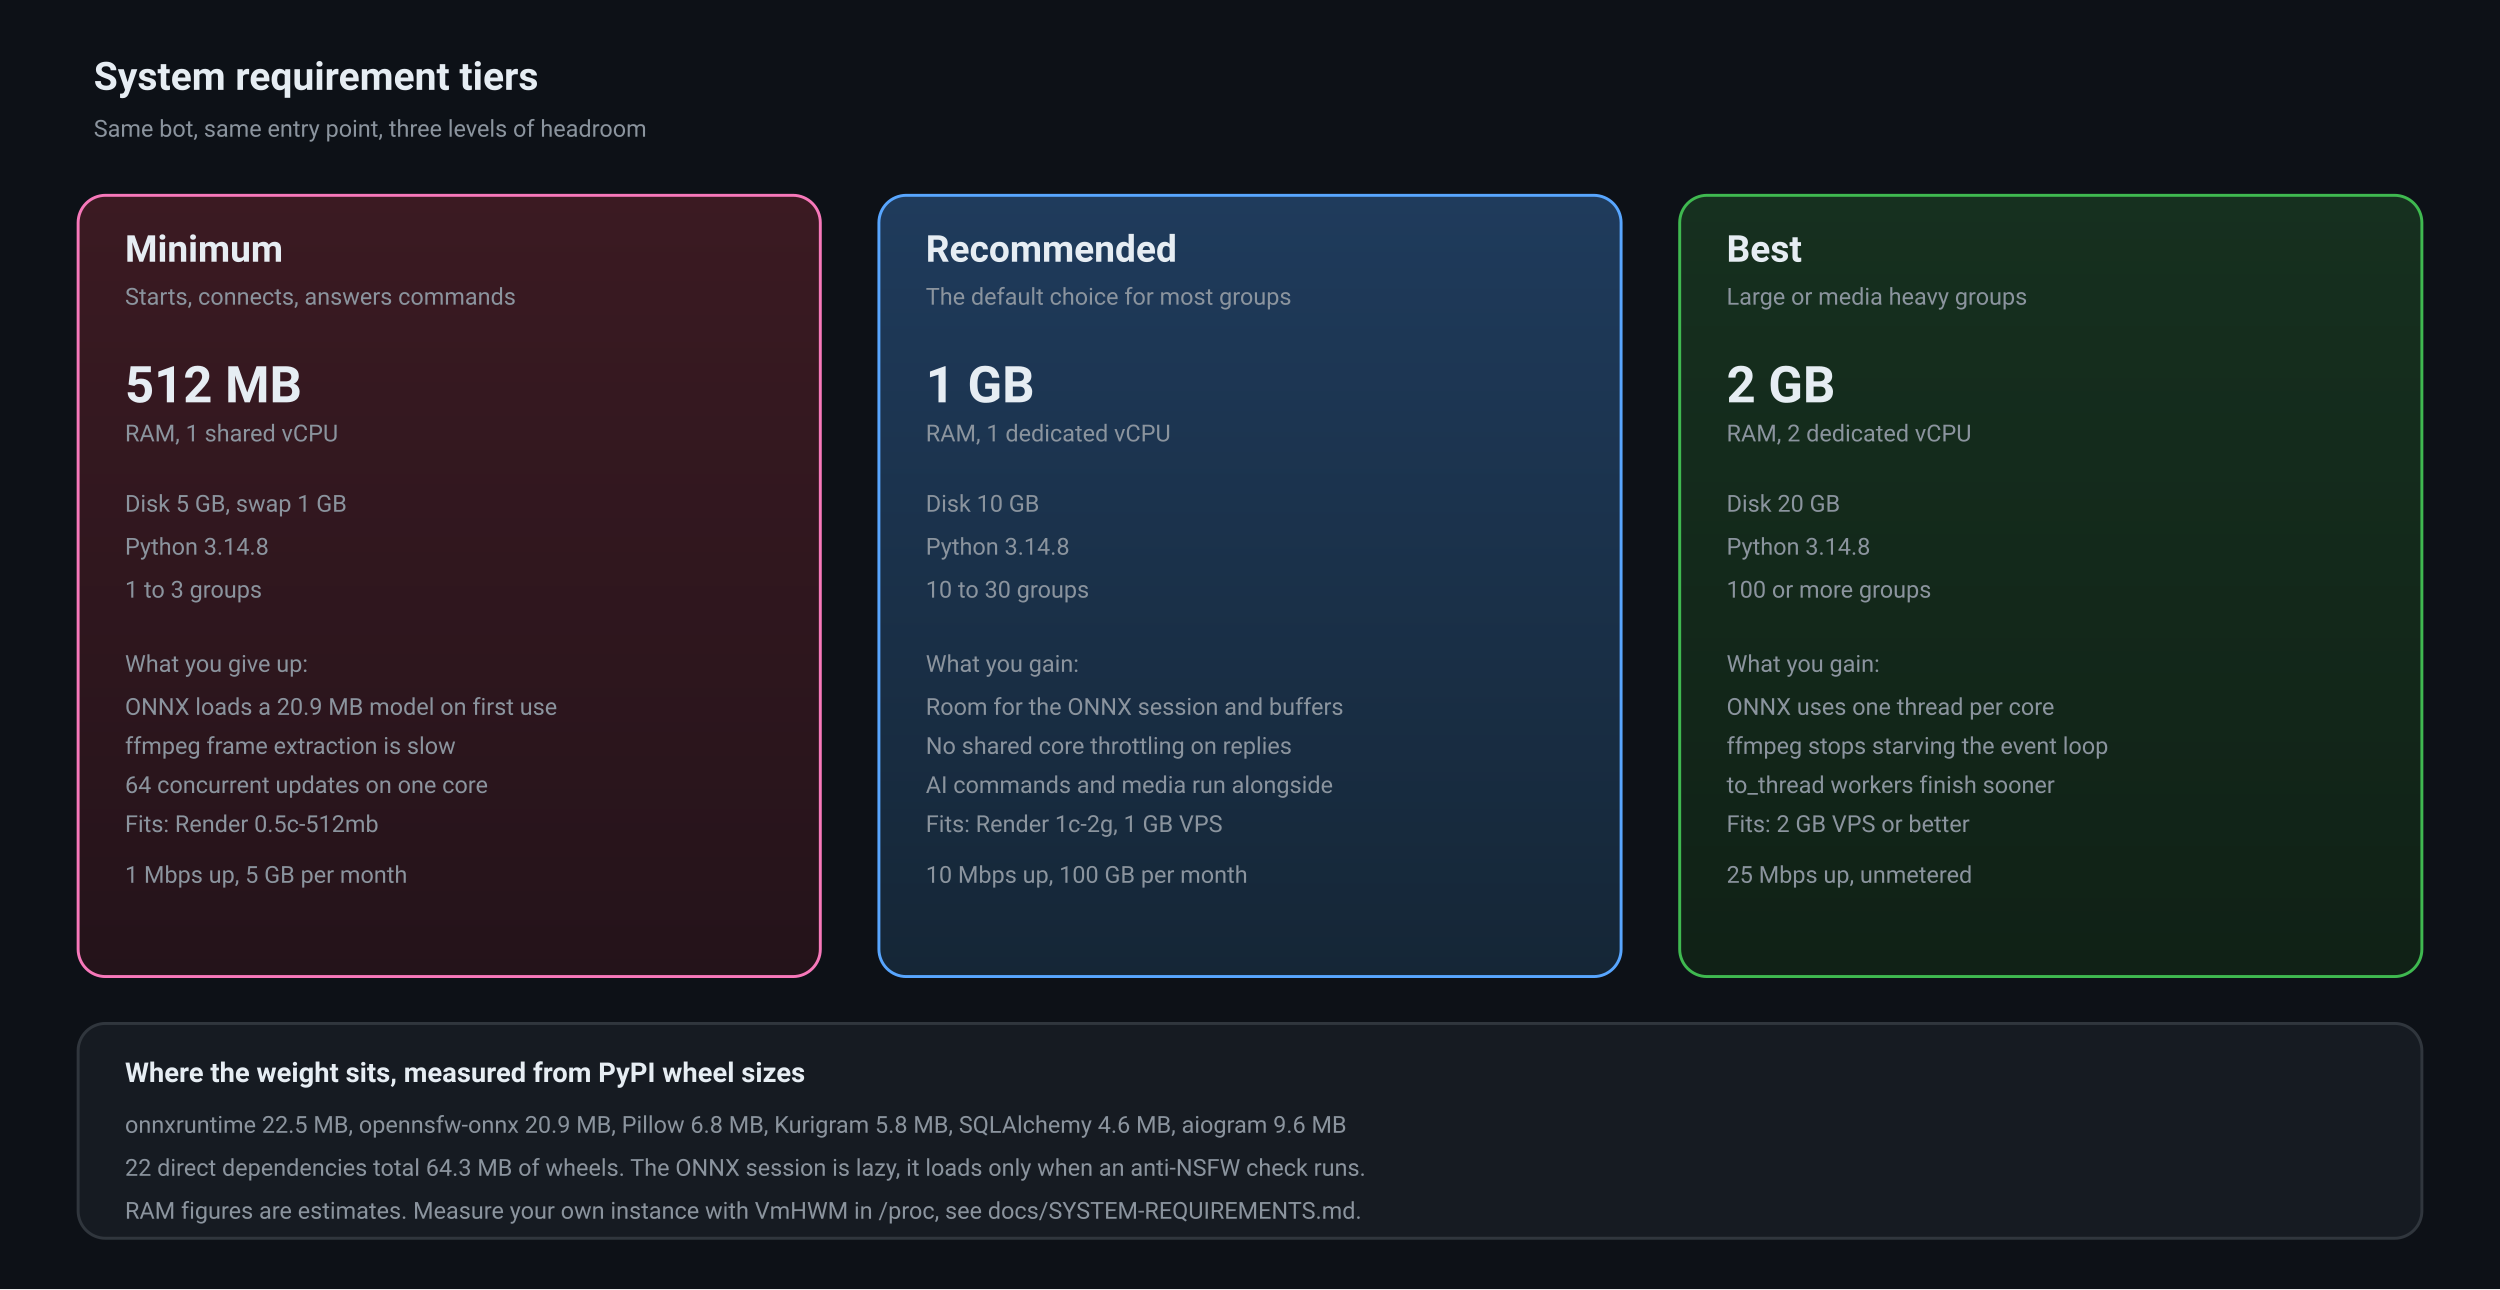
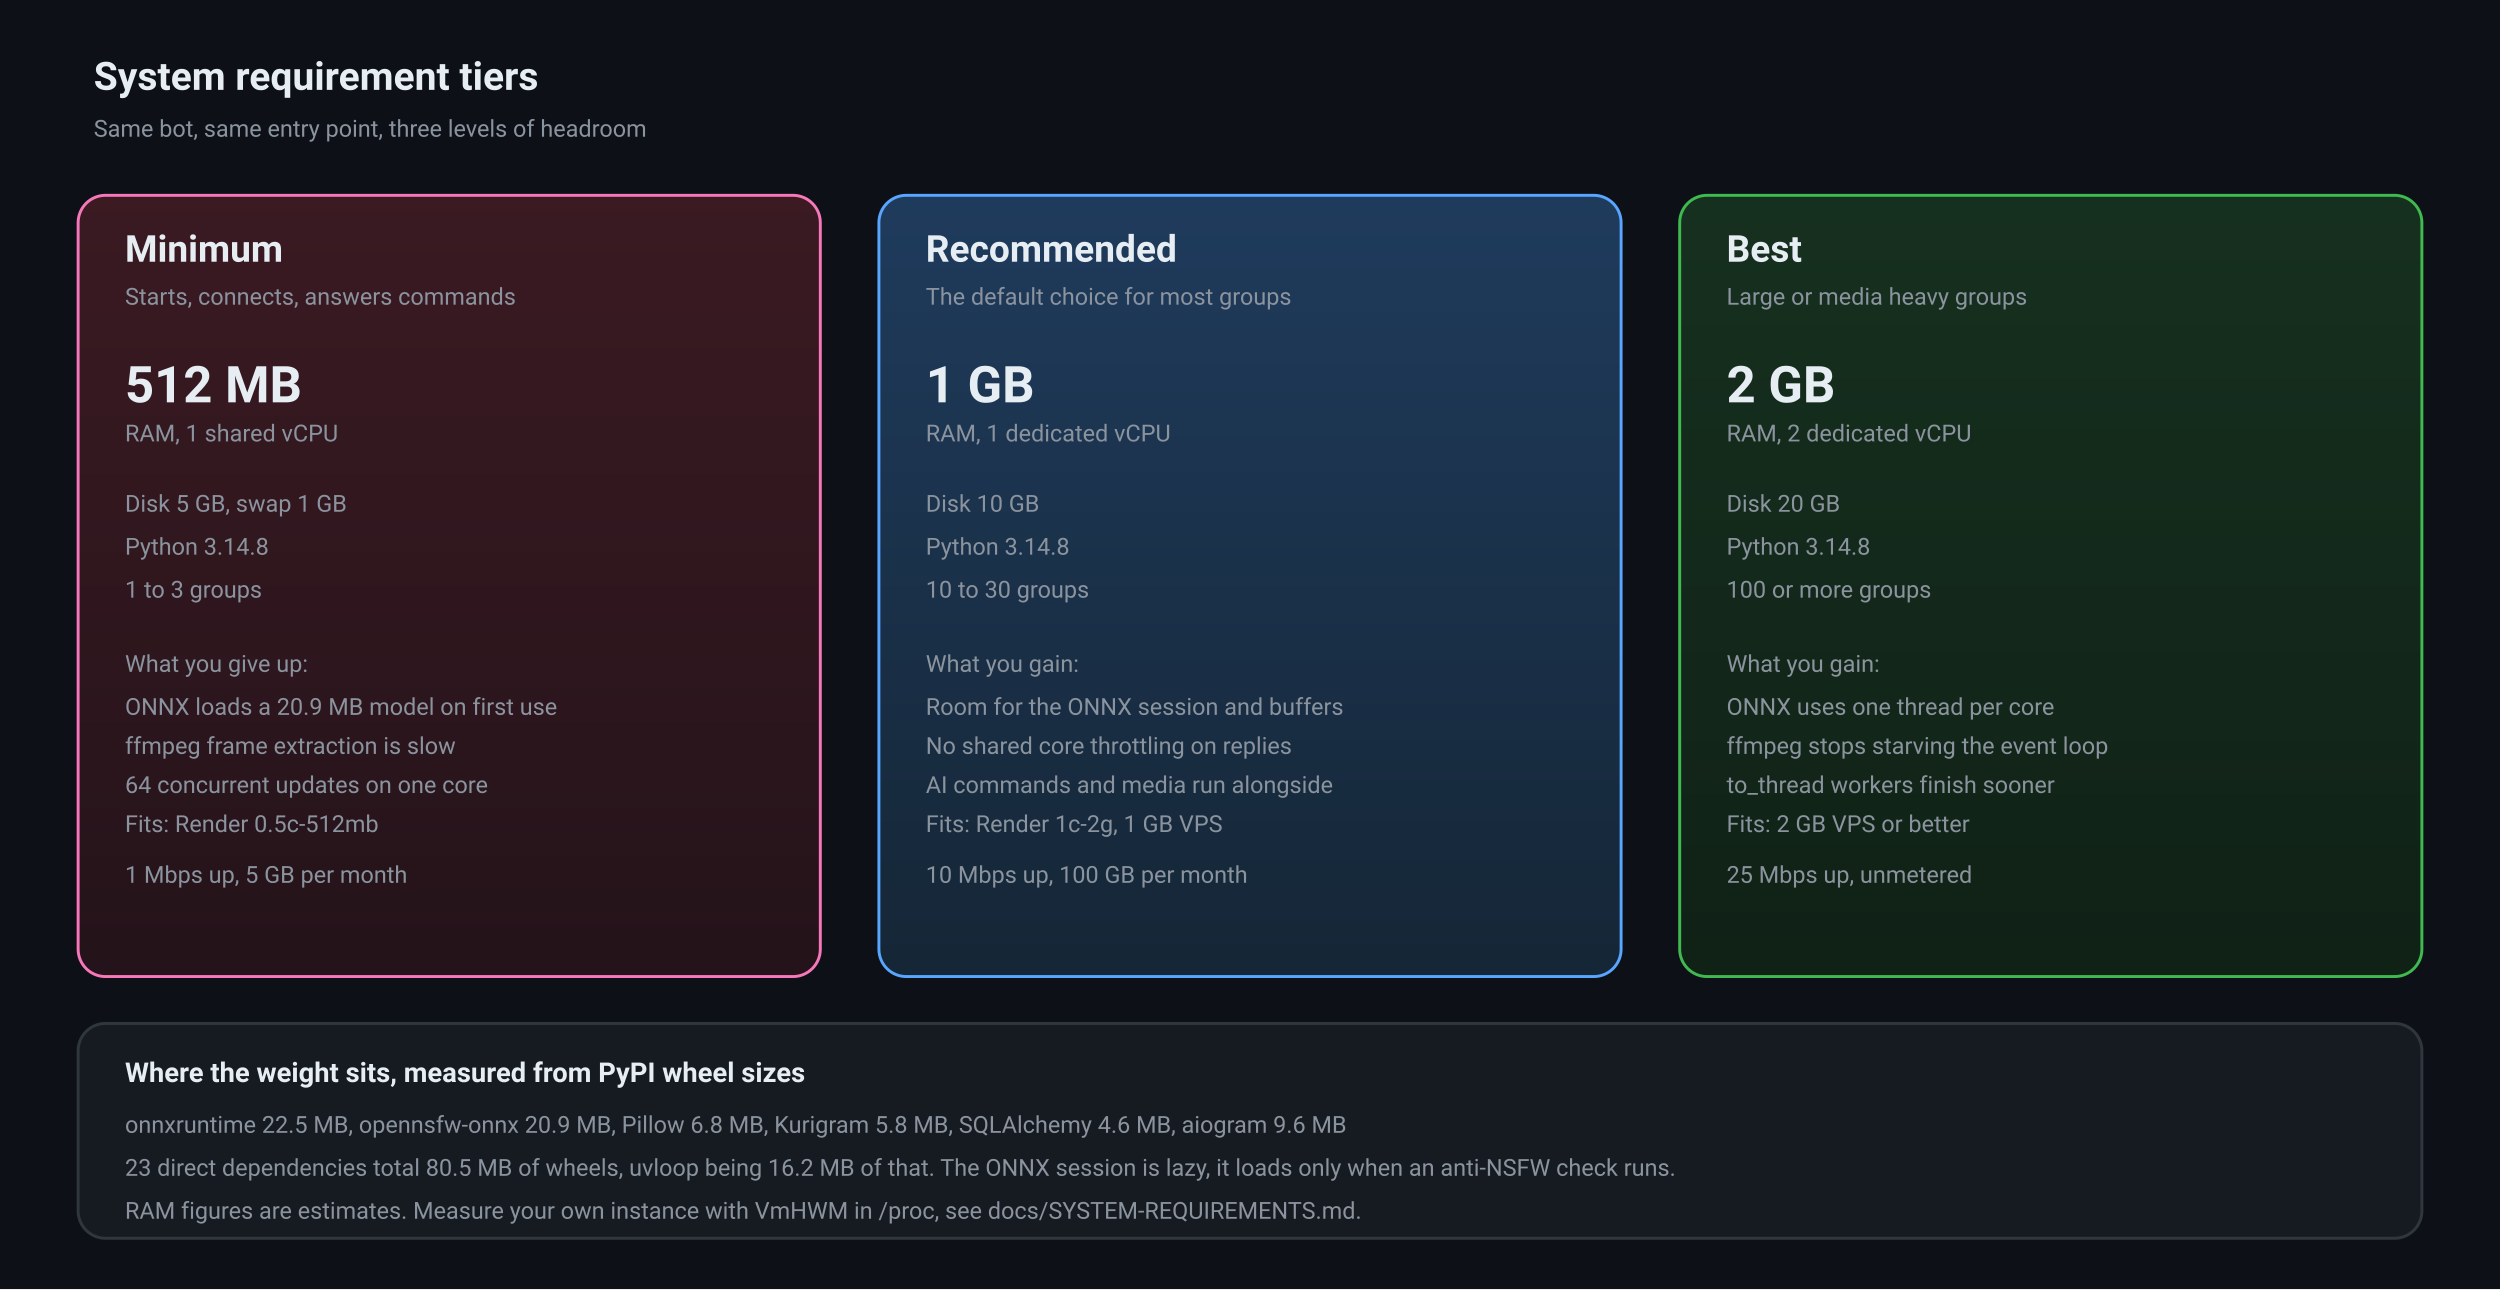
<svg xmlns="http://www.w3.org/2000/svg" viewBox="0 0 1280 660" width="1280" height="660" role="img" aria-label="YaeMiko system requirement tiers">
  <defs>
    <linearGradient id="gmin" x1="0" y1="0" x2="0" y2="1">
      <stop offset="0%" stop-color="#3b1a22" />
      <stop offset="100%" stop-color="#24131a" />
    </linearGradient>
    <linearGradient id="grec" x1="0" y1="0" x2="0" y2="1">
      <stop offset="0%" stop-color="#1f3b5c" />
      <stop offset="100%" stop-color="#152636" />
    </linearGradient>
    <linearGradient id="gbest" x1="0" y1="0" x2="0" y2="1">
      <stop offset="0%" stop-color="#16301f" />
      <stop offset="100%" stop-color="#102116" />
    </linearGradient>
    <style>
      .bg { fill: #0d1117; }
      .panel { fill: #161b22; stroke: #30363d; stroke-width: 1.5; rx: 14; }
      .title { fill: #e6edf3; font: 600 20px "Segoe UI", Roboto, Helvetica, Arial, sans-serif; }
      .tier { fill: #e6edf3; font: 700 19px "Segoe UI", Roboto, Helvetica, Arial, sans-serif; }
      .head { fill: #e6edf3; font: 600 14px "Segoe UI", Roboto, Helvetica, Arial, sans-serif; }
      .sub { fill: #8b949e; font: 400 12px "Segoe UI", Roboto, Helvetica, Arial, sans-serif; }
      .big { fill: #e6edf3; font: 700 26px "Segoe UI", Roboto, Helvetica, Arial, sans-serif; }
      .unit { fill: #8b949e; font: 400 12px "Segoe UI", Roboto, Helvetica, Arial, sans-serif; }
    </style>
  </defs>
  <rect class="bg" x="0" y="0" width="1280" height="660" />
  <text class="title" x="48" y="46">System requirement tiers</text>
  <text class="sub" x="48" y="70">Same bot, same entry point, three levels of headroom</text>
  <rect x="40" y="100" width="380" height="400" rx="14" fill="url(#gmin)" stroke="#f778ba" stroke-width="1.5" />
  <text class="tier" x="64" y="134">Minimum</text>
  <text class="sub" x="64" y="156">Starts, connects, answers commands</text>
  <text class="big" x="64" y="206">512 MB</text>
  <text class="unit" x="64" y="226">RAM, 1 shared vCPU</text>
  <text class="sub" x="64" y="262">Disk 5 GB, swap 1 GB</text>
  <text class="sub" x="64" y="284">Python 3.14.8</text>
  <text class="sub" x="64" y="306">1 to 3 groups</text>
  <text class="sub" x="64" y="344">What you give up:</text>
  <text class="sub" x="64" y="366">ONNX loads a 20.9 MB model on first use</text>
  <text class="sub" x="64" y="386">ffmpeg frame extraction is slow</text>
  <text class="sub" x="64" y="406">64 concurrent updates on one core</text>
  <text class="sub" x="64" y="426">Fits: Render 0.5c-512mb</text>
  <text class="sub" x="64" y="452">1 Mbps up, 5 GB per month</text>
  <rect x="450" y="100" width="380" height="400" rx="14" fill="url(#grec)" stroke="#58a6ff" stroke-width="1.5" />
  <text class="tier" x="474" y="134">Recommended</text>
  <text class="sub" x="474" y="156">The default choice for most groups</text>
  <text class="big" x="474" y="206">1 GB</text>
  <text class="unit" x="474" y="226">RAM, 1 dedicated vCPU</text>
  <text class="sub" x="474" y="262">Disk 10 GB</text>
  <text class="sub" x="474" y="284">Python 3.14.8</text>
  <text class="sub" x="474" y="306">10 to 30 groups</text>
  <text class="sub" x="474" y="344">What you gain:</text>
  <text class="sub" x="474" y="366">Room for the ONNX session and buffers</text>
  <text class="sub" x="474" y="386">No shared core throttling on replies</text>
  <text class="sub" x="474" y="406">AI commands and media run alongside</text>
  <text class="sub" x="474" y="426">Fits: Render 1c-2g, 1 GB VPS</text>
  <text class="sub" x="474" y="452">10 Mbps up, 100 GB per month</text>
  <rect x="860" y="100" width="380" height="400" rx="14" fill="url(#gbest)" stroke="#3fb950" stroke-width="1.5" />
  <text class="tier" x="884" y="134">Best</text>
  <text class="sub" x="884" y="156">Large or media heavy groups</text>
  <text class="big" x="884" y="206">2 GB</text>
  <text class="unit" x="884" y="226">RAM, 2 dedicated vCPU</text>
  <text class="sub" x="884" y="262">Disk 20 GB</text>
  <text class="sub" x="884" y="284">Python 3.14.8</text>
  <text class="sub" x="884" y="306">100 or more groups</text>
  <text class="sub" x="884" y="344">What you gain:</text>
  <text class="sub" x="884" y="366">ONNX uses one thread per core</text>
  <text class="sub" x="884" y="386">ffmpeg stops starving the event loop</text>
  <text class="sub" x="884" y="406">to_thread workers finish sooner</text>
  <text class="sub" x="884" y="426">Fits: 2 GB VPS or better</text>
  <text class="sub" x="884" y="452">25 Mbps up, unmetered</text>
  <rect class="panel" x="40" y="524" width="1200" height="110" />
  <text class="head" x="64" y="554">Where the weight sits, measured from PyPI wheel sizes</text>
  <text class="sub" x="64" y="580">onnxruntime 22.5 MB, opennsfw-onnx 20.9 MB, Pillow 6.8 MB, Kurigram 5.8 MB, SQLAlchemy 4.6 MB, aiogram 9.6 MB</text>
-   <text class="sub" x="64" y="602">22 direct dependencies total 64.3 MB of wheels. The ONNX session is lazy, it loads only when an anti-NSFW check runs.</text>
+   <text class="sub" x="64" y="602">23 direct dependencies total 80.5 MB of wheels, uvloop being 16.2 MB of that. The ONNX session is lazy, it loads only when an anti-NSFW check runs.</text>
  <text class="sub" x="64" y="624">RAM figures are estimates. Measure your own instance with VmHWM in /proc, see docs/SYSTEM-REQUIREMENTS.md.</text>
</svg>
